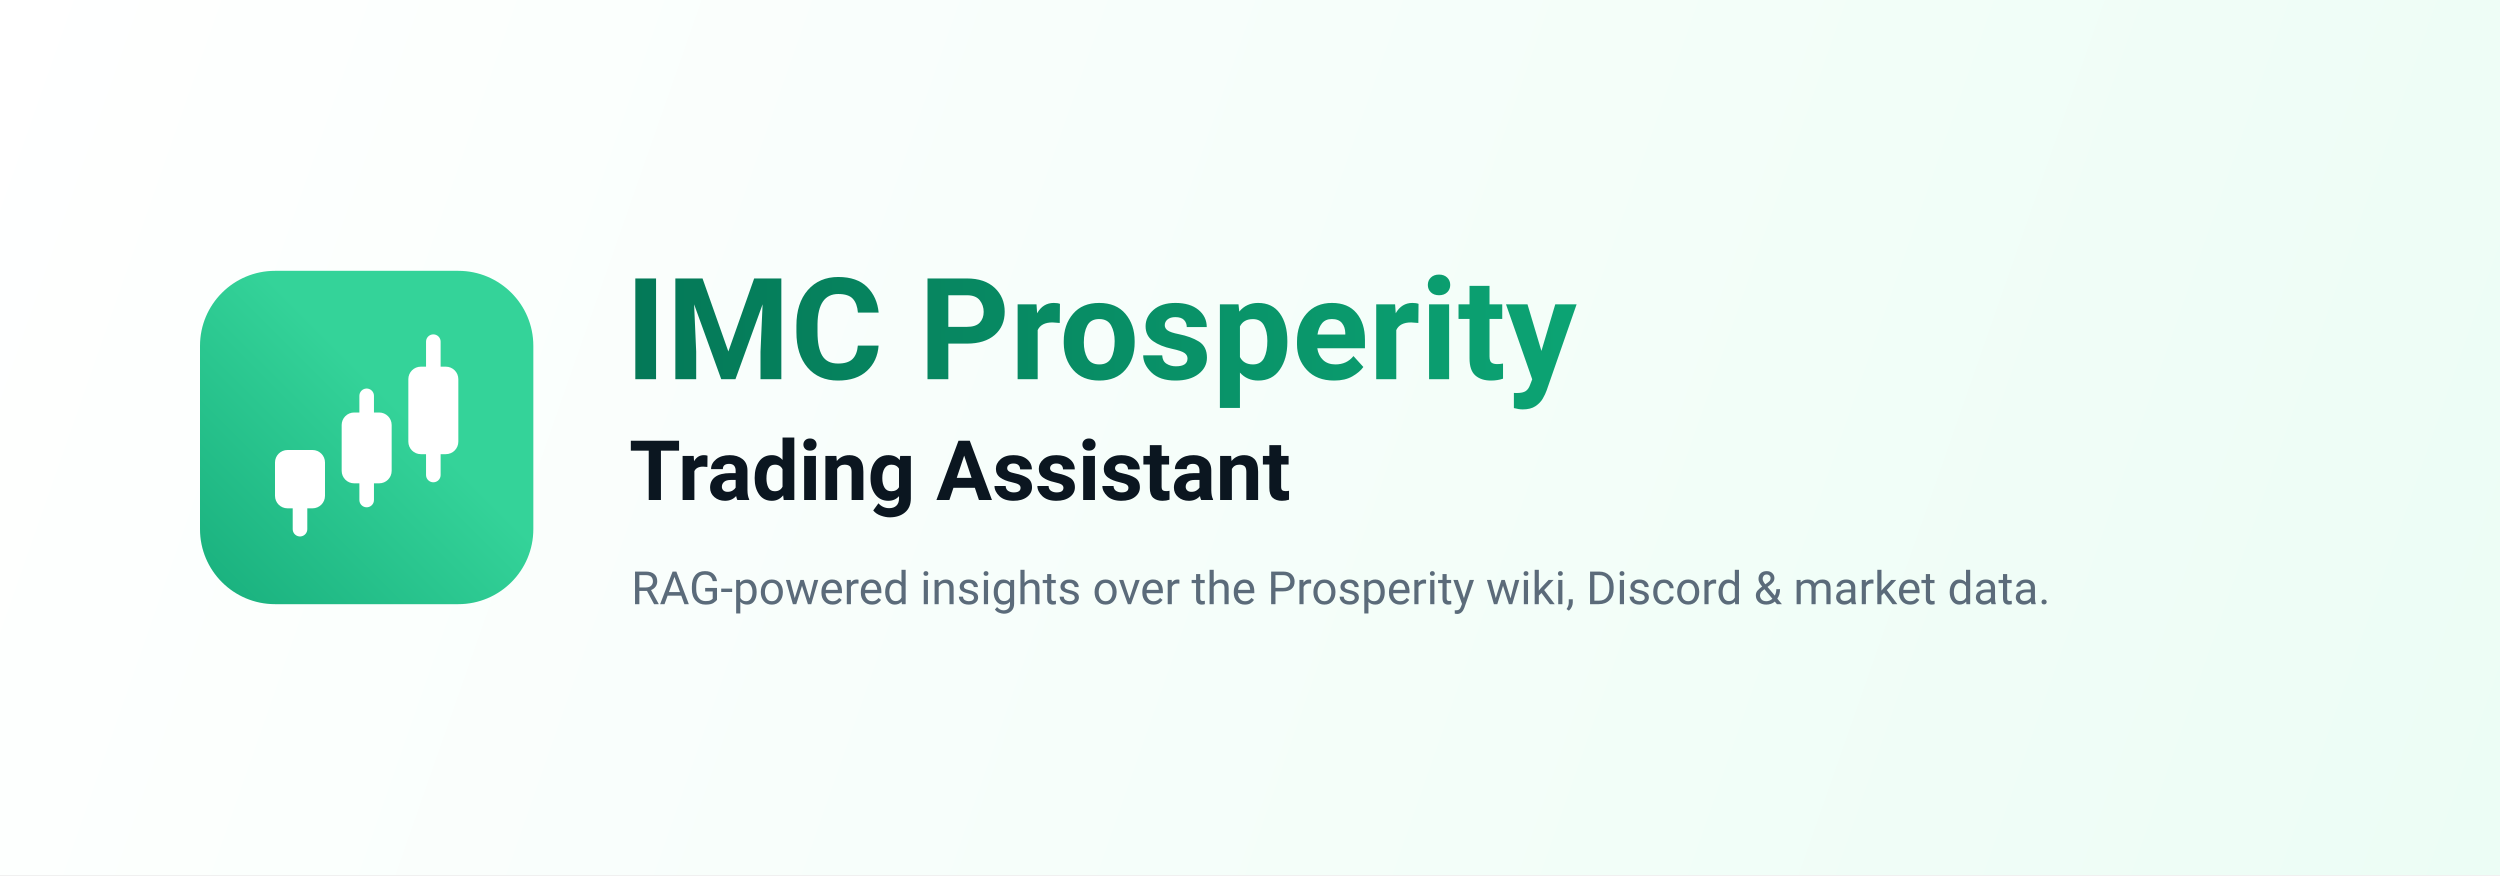
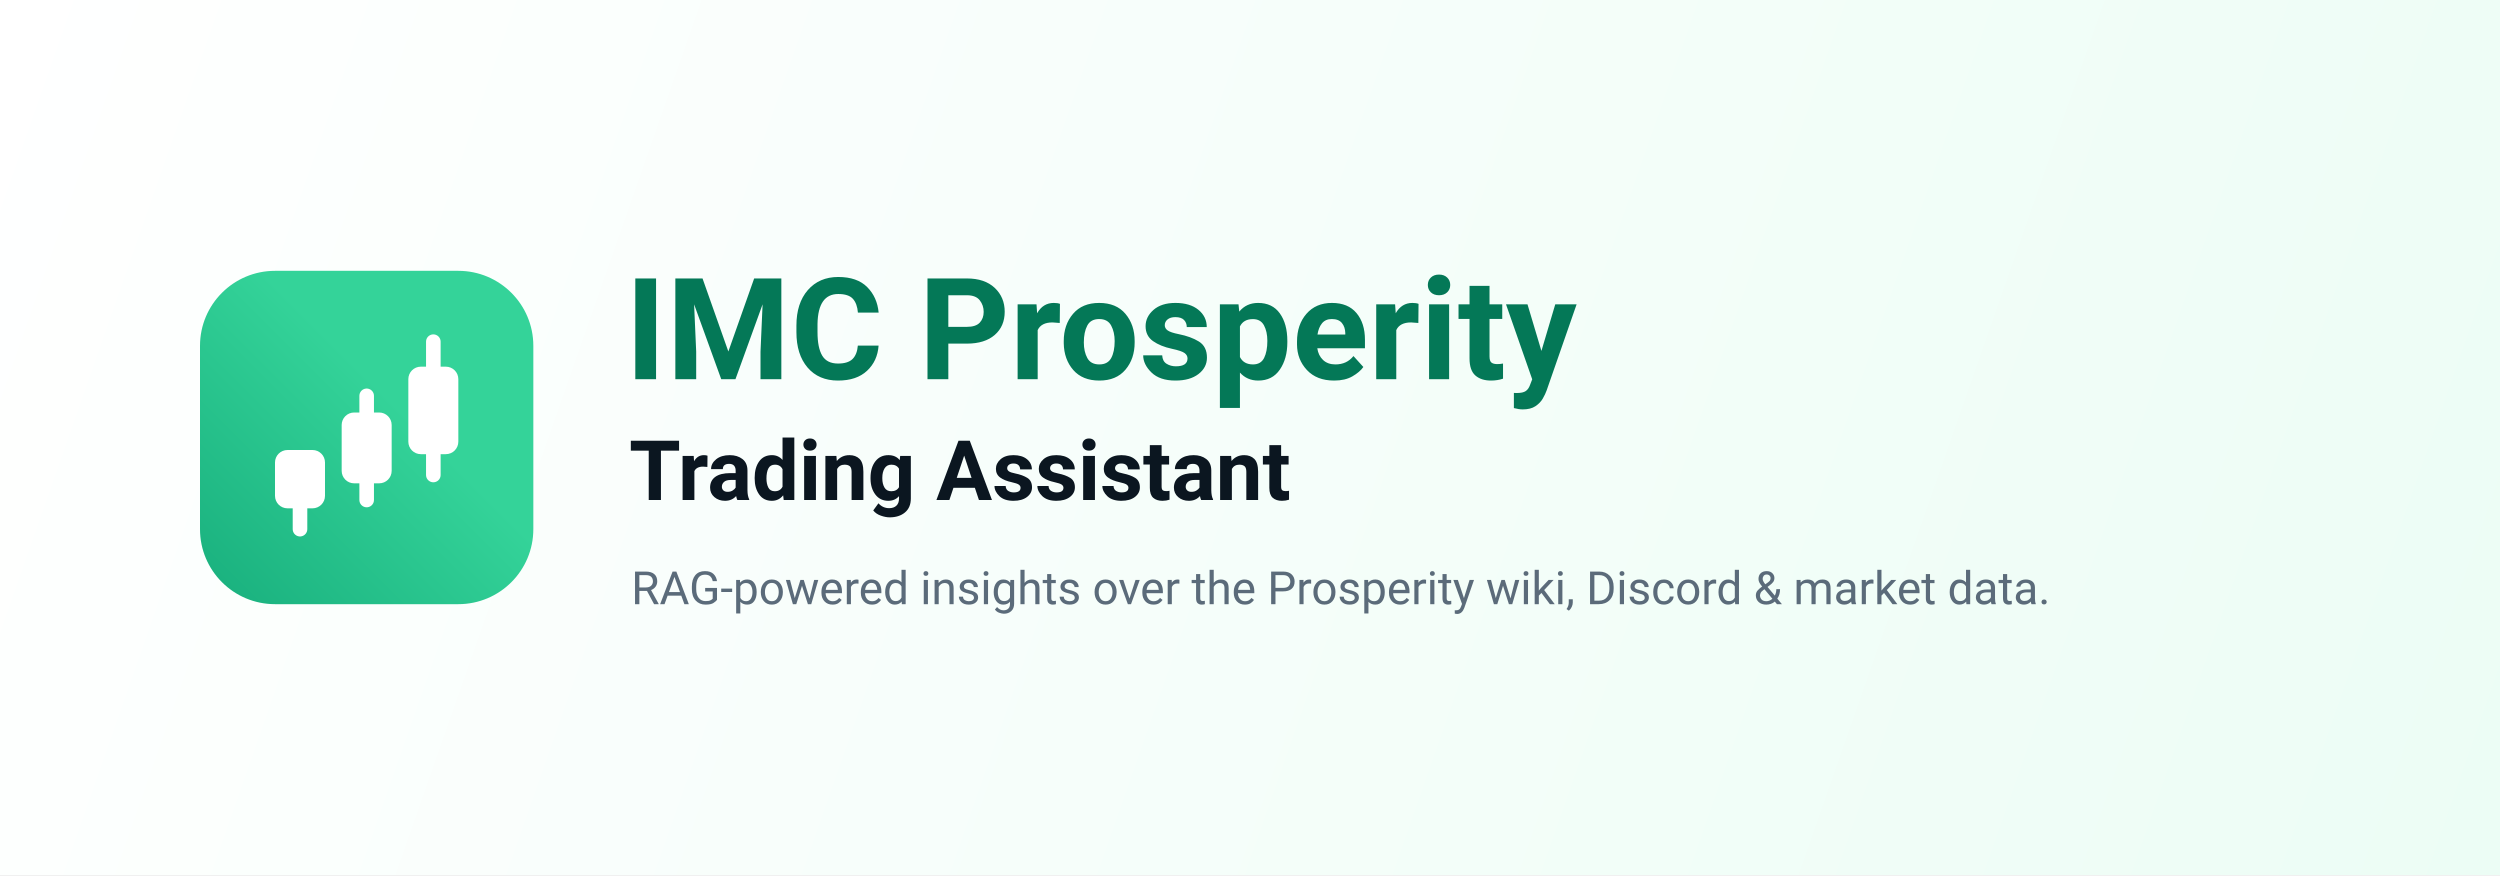
<svg xmlns="http://www.w3.org/2000/svg" width="1200" height="420" viewBox="0 0 1200 420" role="img" aria-label="IMC Prosperity Trading Assistant">
  <defs>
    <linearGradient id="bg" x1="0" y1="0" x2="1200" y2="420" gradientUnits="userSpaceOnUse">
      <stop offset="0" stop-color="#FFFFFF" />
      <stop offset="1" stop-color="#ECFDF5" />
-     </linearGradient>
-     <linearGradient id="word" x1="300" y1="0" x2="980" y2="0" gradientUnits="userSpaceOnUse">
-       <stop offset="0" stop-color="#047857" />
-       <stop offset="1" stop-color="#10B981" />
    </linearGradient>
    <linearGradient id="tile" x1="0" y1="290" x2="160" y2="130" gradientUnits="userSpaceOnUse">
      <stop offset="0" stop-color="#059669" />
      <stop offset="1" stop-color="#34D399" />
    </linearGradient>
  </defs>
  <rect width="1200" height="420" fill="url(#bg)" />
  <g transform="translate(96 130)">
    <rect width="160" height="160" rx="36" fill="url(#tile)" />
    <g fill="none" stroke="#ffffff" stroke-width="7" stroke-linecap="round">
      <line x1="48" y1="100" x2="48" y2="124" />
      <line x1="80" y1="60" x2="80" y2="110" />
      <line x1="112" y1="34" x2="112" y2="98" />
    </g>
    <g fill="#ffffff">
      <rect x="36" y="86" width="24" height="28" rx="6" />
      <rect x="68" y="68" width="24" height="34" rx="6" />
      <rect x="100" y="46" width="24" height="42" rx="6" />
    </g>
  </g>
-   <text x="300" y="182" font-family="system-ui,-apple-system,Segoe UI,Roboto,Helvetica,Arial,sans-serif" font-size="68" font-weight="700" fill="url(#word)">IMC Prosperity</text>
+   <text x="300" y="182" font-family="system-ui,-apple-system,Segoe UI,Roboto,Helvetica,Arial,sans-serif" font-size="68" font-weight="700" fill="#047857">IMC Prosperity</text>
  <text x="302" y="240" font-family="system-ui,-apple-system,Segoe UI,Roboto,Helvetica,Arial,sans-serif" font-size="40" font-weight="600" fill="#0B1620">Trading Assistant</text>
  <text x="303" y="290" font-family="system-ui,-apple-system,Segoe UI,Roboto,Helvetica,Arial,sans-serif" font-size="22" fill="#5B6B7A">RAG-powered insights over the Prosperity wiki, Discord &amp; market data.</text>
</svg>
